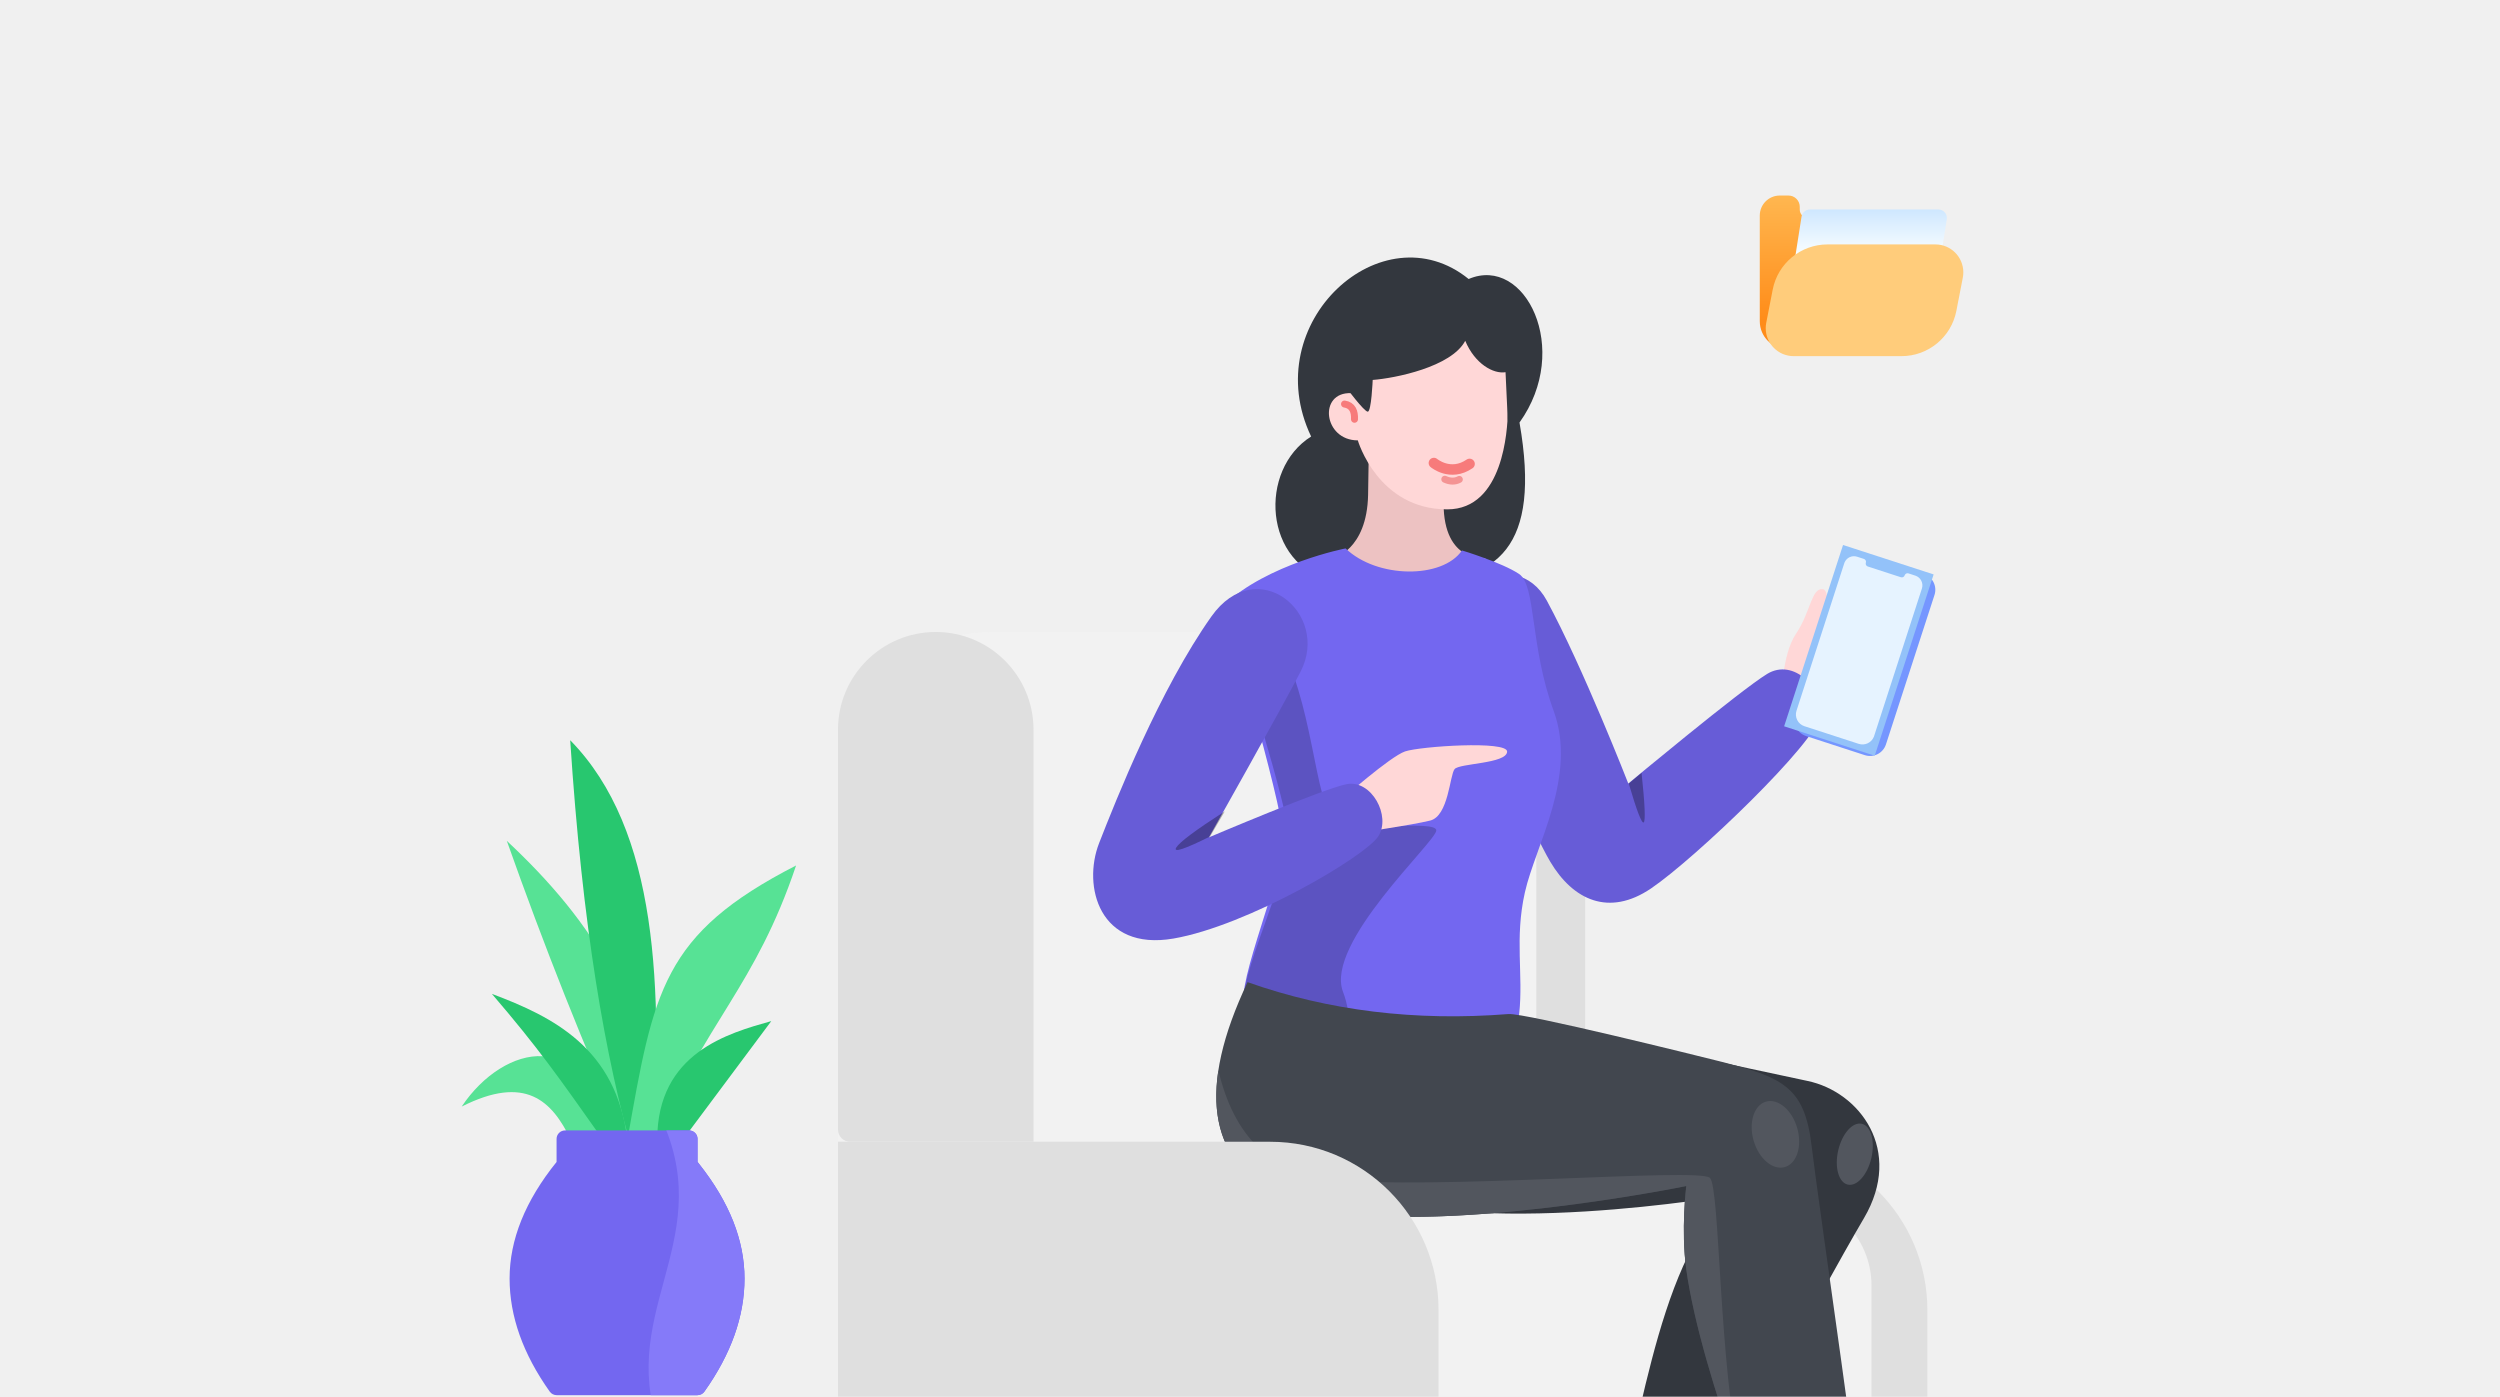
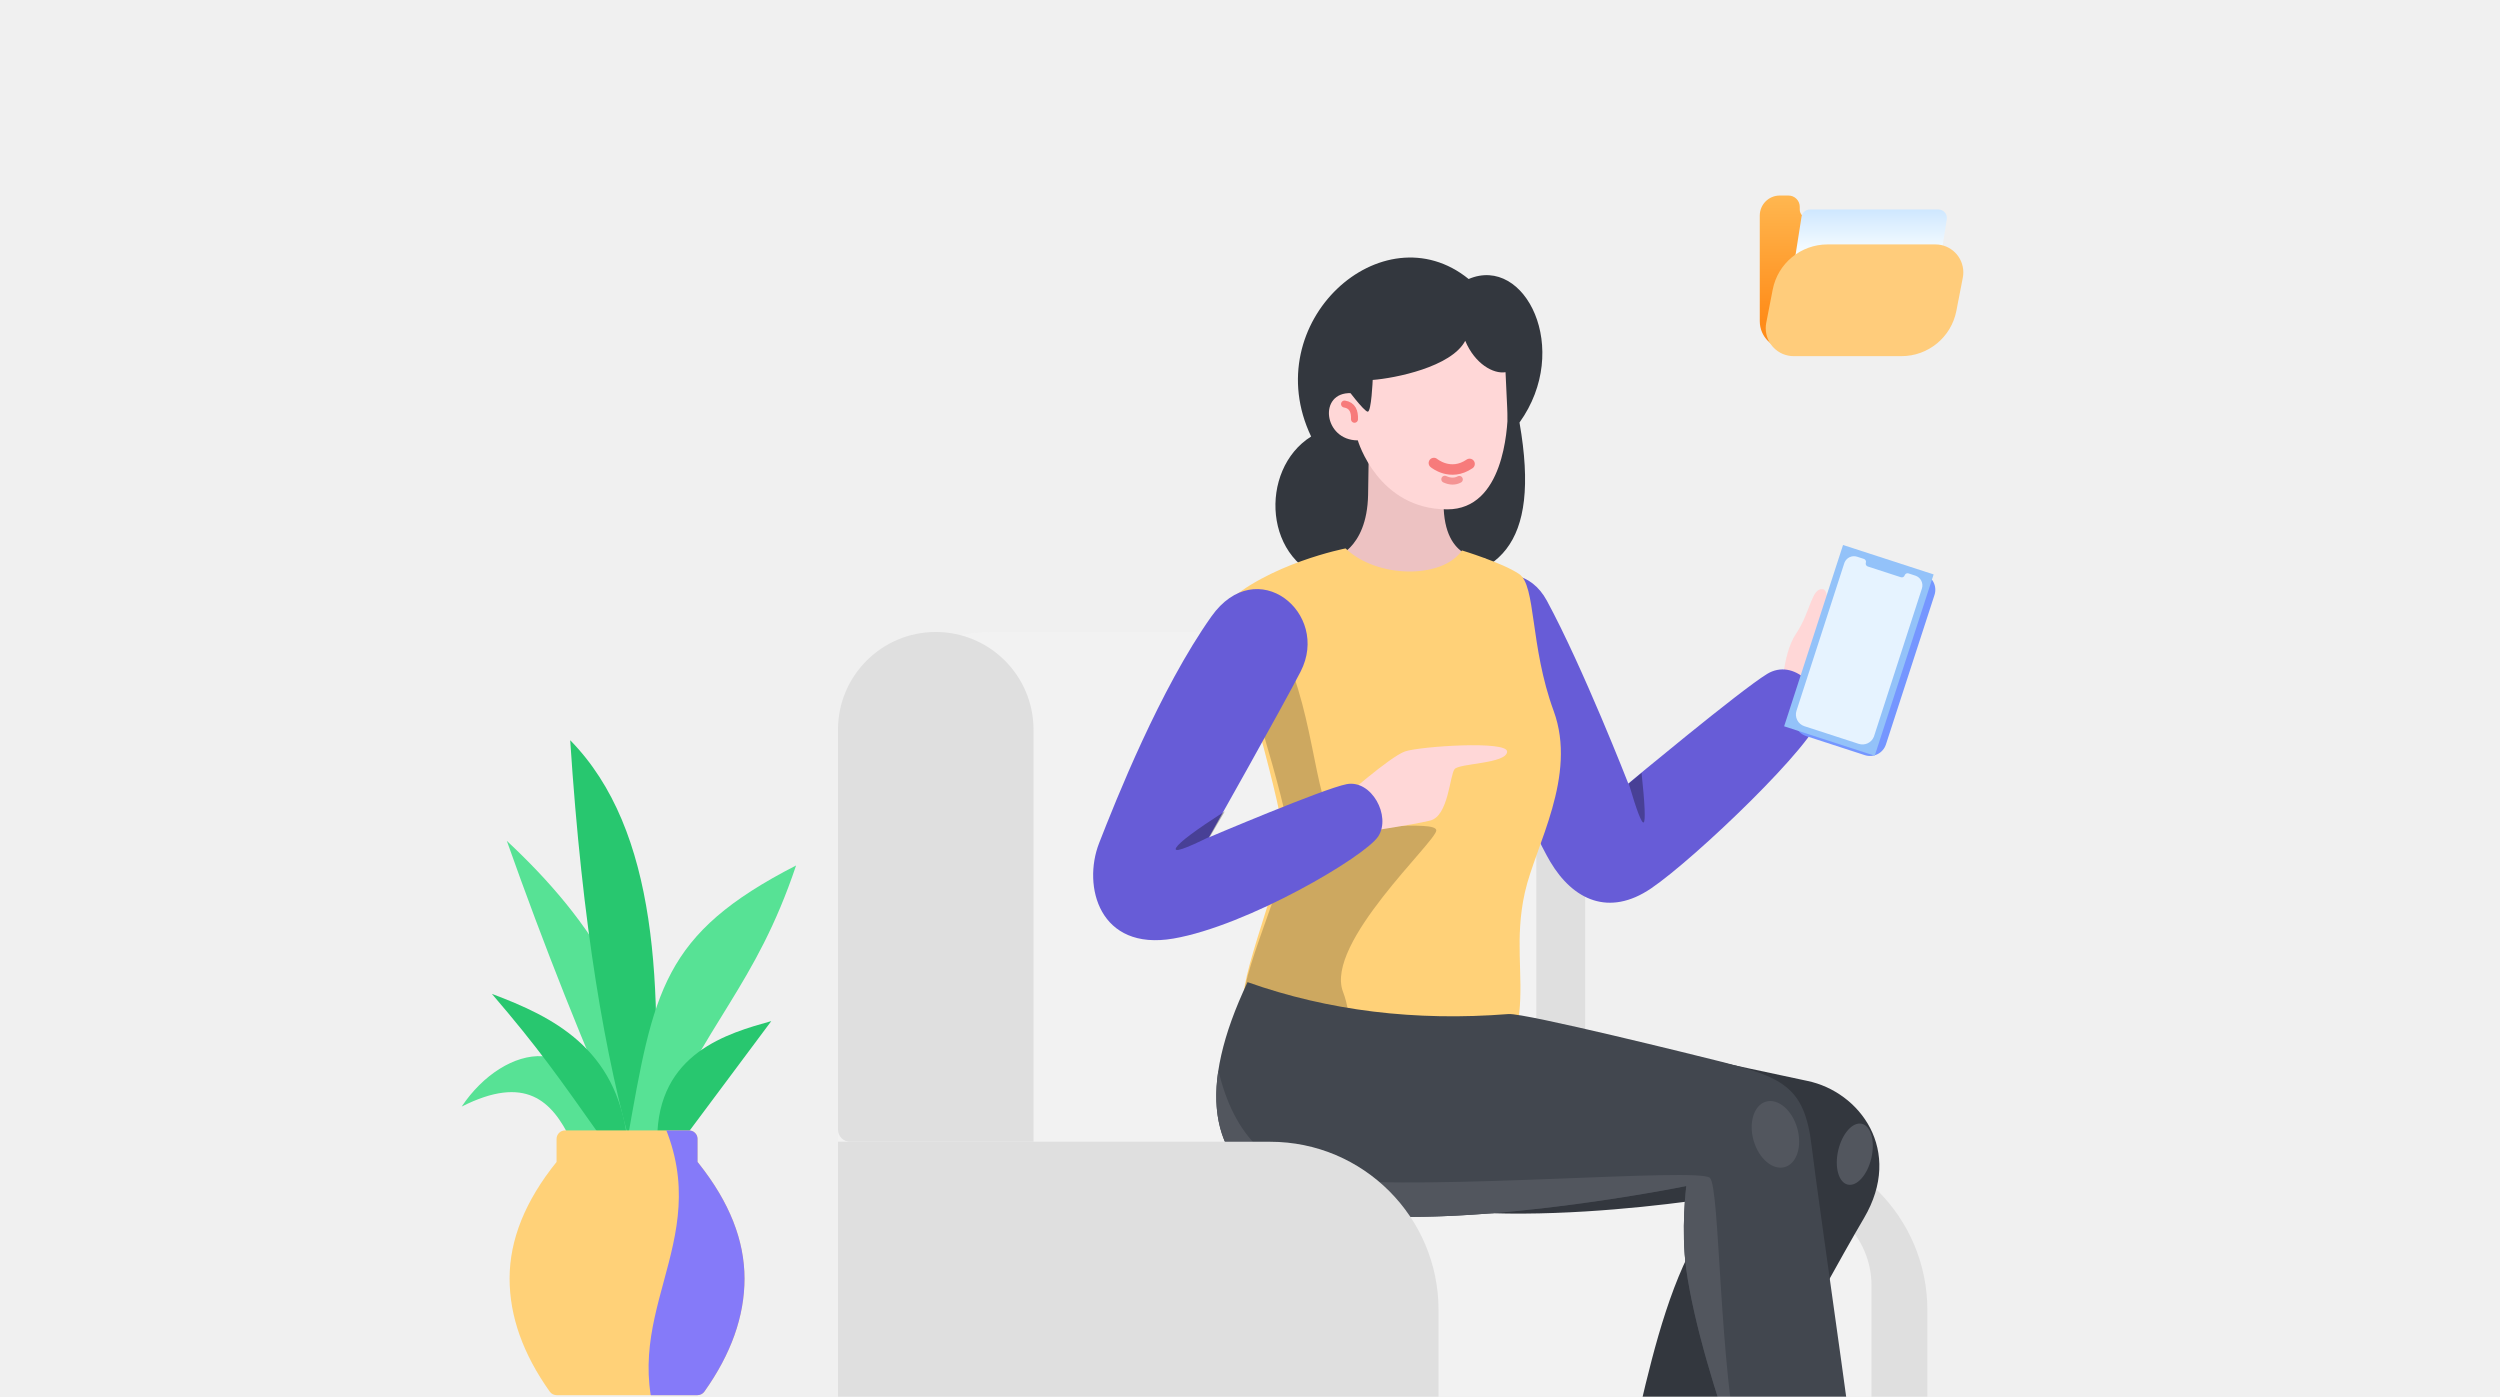
<svg xmlns="http://www.w3.org/2000/svg" xmlns:xlink="http://www.w3.org/1999/xlink" width="358px" height="200px" viewBox="0 0 358 200" version="1.1">
  <defs>
    <path d="M6,0 L352,0 C355.314,-6.08718376e-16 358,2.686 358,6 L358,200 L358,200 L0,200 L0,6 C-4.05812251e-16,2.686 2.686,6.08718376e-16 6,0 Z" id="path-1" />
    <linearGradient x1="50%" y1="81.177%" x2="50%" y2="-34.513%" id="linearGradient-3">
      <stop stop-color="#FF8C19" offset="0%" />
      <stop stop-color="#FFC967" offset="100%" />
    </linearGradient>
    <linearGradient x1="62.11%" y1="31.381%" x2="62.11%" y2="-27.478%" id="linearGradient-4">
      <stop stop-color="#F8FDFF" offset="0%" />
      <stop stop-color="#AAD4FF" offset="100%" />
    </linearGradient>
    <path d="M7.952,0.064 L25.69,0.064 C26.366,0.064 26.914,0.603 26.914,1.268 L26.914,4.578 C31.399,10.144 33.642,15.71 33.642,21.277 C33.642,26.672 31.727,32.066 27.896,37.461 C27.668,37.784 27.293,37.976 26.894,37.976 L6.749,37.976 C6.349,37.976 5.975,37.784 5.746,37.461 C1.915,32.066 0,26.672 0,21.277 C0,15.815 2.159,10.354 6.477,4.893 L6.728,4.578 L6.728,1.268 C6.728,0.603 7.276,0.064 7.952,0.064 Z" id="path-5" />
  </defs>
  <g id="📝-Pages-New" stroke="none" stroke-width="1" fill="none" fill-rule="evenodd">
    <g id="Knowledge-Base" transform="translate(-1052, -791)">
      <g id="Illustration" transform="translate(1052, 791)">
        <mask id="mask-2" fill="white">
          <use xlink:href="#path-1" />
        </mask>
        <g id="Mask" />
        <g mask="url(#mask-2)">
          <g transform="translate(178, 136.5) scale(-1, 1) translate(-178, -136.5) translate(66, 28)">
            <path d="M38.111,135.5 L100,135.5 L100,135.5 L100,201.5 C100,203.709 98.209,205.5 96,205.5 L18,205.5 C15.791,205.5 14,203.709 14,201.5 L14,159.611 C14,146.295 24.795,135.5 38.111,135.5 Z" id="Rectangle" fill="#DFDFDF" />
            <path d="M86.58,62.796 L100,62.5 L100,62.5 L100,142.5 L63,142.5 L63,86.901 C63,73.792 73.474,63.084 86.58,62.796 Z" id="Rectangle" fill="#DFDFDF" />
            <path d="M94.111,62.5 L148.16,62.5 C160.222,62.5 170,72.278 170,84.34 L170,141.753 C170,142.718 169.218,143.5 168.253,143.5 L70,143.5 L70,143.5 L70,86.611 C70,73.295 80.795,62.5 94.111,62.5 Z" id="Rectangle" fill="#F2F2F2" />
            <path d="M156,62.5 C163.732,62.5 170,68.768 170,76.5 L170,133.753 C170,134.718 169.218,135.5 168.253,135.5 L142,135.5 L142,135.5 L142,76.5 C142,68.768 148.268,62.5 156,62.5 Z" id="Rectangle" fill="#DFDFDF" />
            <path d="M34.6,143.5 L96,143.5 L96,143.5 L96,196.5 L22,196.5 L22,156.1 C22,149.141 27.641,143.5 34.6,143.5 Z" id="Rectangle" fill="#F2F2F2" />
            <g id="Wom1.4" stroke-width="1" fill="none" transform="translate(67, 112.5) scale(-1, 1) translate(-67, -112.5) translate(0, 8.5)">
              <g id="Head" transform="translate(26.64127, 0.378756)">
                <path d="M8.147,46.319 C-1.785,44.004 -2.439,30.361 5.112,25.629 C-2.676,9.292 15.333,-6.928 27.669,3.075 C35.756,-0.389 42.476,13.129 34.951,23.628 C38.106,41.654 31.685,46.314 20.109,46.512 L8.147,46.319 Z" id="Path" fill="#33373E" />
                <path d="M8.271,43.06 C8.271,43.06 13.102,41.925 13.27,34.003 C13.437,26.08 13.32,23.376 13.32,23.376 L23.962,23.184 C23.962,23.184 24.078,32.013 24.08,35.207 C24.084,43.785 30.057,43.06 30.057,43.06 C30.057,43.06 28.815,50.016 19.172,50.558 C11.642,50.983 8.271,43.06 8.271,43.06 Z" id="Path" fill="#EDC2C2" />
                <path d="M10.839,19.42 C6.091,19.236 6.866,26.191 11.797,26.182 C11.797,26.182 14.662,36.062 24.607,36.062 C32.684,36.062 33.209,24.546 33.282,22.249 C33.361,19.8 33.371,11.753 33.371,11.753 L10.654,11.742 L10.839,19.42 Z" id="Path" fill="#FFD7D7" />
                <path d="M22.866,28.633 C22.866,28.633 24.498,31.274 27.688,30.334" id="Path" stroke="#F77B7B" stroke-width="1.5" stroke-linecap="round" transform="translate(25.27694, 29.58442) rotate(-18) translate(-25.27694, -29.58442) " />
                <path d="M24.249,31.785 C24.998,32.099 25.708,32.099 26.329,31.738" id="Path" stroke="#F49494" stroke-linecap="round" transform="translate(25.28918, 31.87678) rotate(2) translate(-25.28918, -31.87678) " />
                <path d="M11.057,23.277 C11.356,22.201 11.224,21.261 10.156,20.832" id="Path-8" stroke="#F77B7B" stroke-linecap="round" transform="translate(10.6761, 22.05471) rotate(-13) translate(-10.6761, -22.05471) " />
                <path d="M10.088,18.56 C10.088,18.56 12.69,22.055 13.217,22.073 C13.744,22.092 13.929,17.529 13.929,17.529 C17.121,17.285 25.199,15.675 27.18,11.924 C28.564,15.234 31.212,16.703 32.951,16.421 L33.281,23.452 L34.093,9.317 L9.451,9.317 L10.088,18.56 Z" id="Path" fill="#33373E" />
              </g>
              <g id="LLeg" transform="translate(30.04037, 107.25)" fill="#33373E">
                <path d="M16.635,0.026 C24.043,0.357 65.276,9.483 72.767,11.034 C80.258,12.584 86.591,20.974 80.879,30.689 C74.463,41.595 57.909,72.567 53.889,79.549 C51.9,83.005 41.864,81.067 44.221,75.267 C48.616,64.455 50.657,37.292 61.861,27.388 C61.861,27.388 24.181,33.951 7.905,26.434 C-3.924,20.969 -1.248,-0.775 16.635,0.026 Z" id="Path" />
              </g>
              <g id="LArm" transform="translate(52.38391, 45.76)">
                <path d="M46.782,17.675 C46.782,17.675 46.699,11.643 48.807,8.49 C50.916,5.338 50.999,1.989 52.595,2.099 C54.191,2.208 52.611,9.992 52.611,9.992 C52.611,9.992 54.636,9.218 56.09,8.239 C57.545,7.26 61.955,2.432 62.986,3.288 C64.734,4.745 61.919,12.967 60.386,14.61 C58.848,16.255 50.445,21.661 50.445,21.661 L46.782,17.675 Z" id="Path" fill="#FFD7D7" />
                <path d="M1.256,14.061 C4.702,22.06 11.012,36.754 13.613,41.138 C16.873,46.628 22.014,49.047 28.033,44.973 C34.357,40.693 51.771,23.999 52.282,20.217 C52.788,16.435 48.526,11.898 44.669,14.247 C40.812,16.596 24.787,29.942 24.787,29.942 C24.787,29.942 18.32,13.351 13.117,3.74 C8.611,-4.575 -3.99,1.9 1.256,14.061 Z" id="Path" fill="#675CD7" />
                <path d="M24.854,29.951 C26.012,33.882 26.726,35.733 26.997,35.506 C27.268,35.278 27.164,32.913 26.687,28.41 L24.854,29.951 Z" id="Path" fill-opacity="0.303" fill="#000000" />
              </g>
              <g id="PhoneMini4" transform="translate(110.3976, 56.90821) scale(-1, 1) rotate(-18) translate(-110.3976, -56.90821) translate(102.3976, 42.40821)">
                <g id="Group-3" transform="translate(0, 0)">
                  <path d="M2.834,1.009 L11.674,1.009 C12.999,1.009 14.074,2.083 14.074,3.409 L14.074,25.909 C14.074,27.234 12.999,28.309 11.674,28.309 L2.834,28.309 C1.509,28.309 0.434,27.234 0.434,25.909 L0.434,3.409 C0.434,2.083 1.509,1.009 2.834,1.009 Z" id="Rectangle" fill="#7596FF" fill-rule="nonzero" />
                  <rect id="Rectangle" fill="#93C2F9" x="1.461" y="0.65" width="13.64" height="27.3" />
                  <path d="M3.899,1.625 L4.934,1.625 C5.145,1.625 5.32,1.777 5.356,1.977 L5.363,2.055 C5.363,2.292 5.555,2.484 5.793,2.484 L10.781,2.484 C10.991,2.484 11.167,2.332 11.203,2.132 L11.21,2.055 C11.21,1.817 11.402,1.625 11.639,1.625 L12.669,1.625 C13.433,1.625 14.06,2.214 14.121,2.964 L14.126,3.085 L14.126,3.085 L14.106,25.285 C14.104,26.254 13.319,27.038 12.351,27.04 L4.167,27.04 C3.241,27.041 2.482,26.323 2.418,25.412 L2.413,25.287 C2.413,25.286 2.413,25.285 2.415,25.285 L2.434,3.09 C2.435,2.281 3.091,1.625 3.899,1.625 Z" id="Rectangle" fill="#E6F3FF" fill-rule="nonzero" />
                </g>
              </g>
              <g id="Body" transform="translate(19.19922, 42.03301)">
-                 <path d="M0,8.15 C0,8.15 8.305,35.978 8.551,41.246 C8.797,46.514 1.758,61.997 2.957,65.911 C5.72,74.954 40.995,78.848 42.343,66.682 C42.971,61.009 41.663,55.917 43.17,49.231 C44.672,42.546 50.709,32.612 47.285,23.271 C43.861,13.931 44.778,5.29 42.329,3.657 C39.88,2.024 34.156,0.289 34.156,0.289 C31.372,4.389 21.973,4.329 17.489,-4.61852778e-14 C17.489,-4.61852778e-14 6.348,2.163 0,8.15 Z" id="Path" fill="#7367F0" />
+                 <path d="M0,8.15 C0,8.15 8.305,35.978 8.551,41.246 C8.797,46.514 1.758,61.997 2.957,65.911 C5.72,74.954 40.995,78.848 42.343,66.682 C42.971,61.009 41.663,55.917 43.17,49.231 C44.672,42.546 50.709,32.612 47.285,23.271 C43.861,13.931 44.778,5.29 42.329,3.657 C39.88,2.024 34.156,0.289 34.156,0.289 C31.372,4.389 21.973,4.329 17.489,-4.61852778e-14 C17.489,-4.61852778e-14 6.348,2.163 0,8.15 Z" id="Path" fill="#ffd178" />
                <path d="M7.442,12.657 C12.978,21.448 12.961,36.755 15.934,38.76 C18.907,40.764 30.479,38.797 30.479,40.385 C30.479,41.972 14.488,56.522 17.113,63.477 C18.487,67.119 18.115,70.377 15.994,73.251 L15.302,73.1 C9.002,71.675 3.936,69.117 2.957,65.911 C1.758,61.997 9.609,46.514 9.363,41.246 C9.154,36.774 2.553,16.046 0.563,9.882 C2.183,7.021 4.476,7.946 7.442,12.657 Z" id="Path" fill-opacity="0.199" fill="#000000" />
              </g>
              <g id="RArm" transform="translate(0, 47.85625)">
                <path d="M36.081,30.158 C36.081,30.158 43.076,23.962 45.217,23.243 C47.359,22.524 59.9,21.661 59.821,23.285 C59.731,25.026 52.995,24.926 52.297,25.782 C51.599,26.638 51.44,32.491 48.802,33.148 C46.169,33.805 38.275,34.938 38.275,34.938 L36.081,30.158 Z" id="Path" fill="#FFD7D7" />
                <path d="M17.471,3.926 C10.102,14.334 3.81,30.189 1.395,36.371 C-1.021,42.552 1.416,51.876 12.036,50.045 C22.637,48.22 39.504,38.3 41.37,35.406 C43.237,32.513 40.401,27.247 36.831,27.937 C33.523,28.574 17.116,35.556 17.116,35.556 C17.116,35.556 27.672,16.832 30.249,11.813 C34.554,3.431 23.963,-5.246 17.471,3.926 Z" id="Path" fill="#675CD7" />
                <path d="M17.283,35.428 C13.598,37.26 11.98,37.792 12.429,37.024 C12.879,36.255 15.2,34.521 19.393,31.821 L17.283,35.428 Z" id="Path" fill-opacity="0.303" fill="#000000" />
              </g>
              <g id="RLeg" transform="translate(17.86184, 104)">
                <path d="M4.789,0.143 C-2.392,15.318 -0.936,25.511 9.154,30.722 C23.792,38.281 67.612,29.341 67.612,29.341 C67.612,29.341 66.829,35.65 67.612,41.277 C69.657,55.972 79.383,80.456 81.441,83.533 C84.286,87.787 92.955,84.579 93.118,81.036 C93.282,77.494 86.583,32.251 85.565,23.623 C84.552,14.995 81.352,13.742 72.008,11.383 C69.862,10.842 44.476,4.528 42.151,4.712 C28.829,5.766 16.375,4.243 4.789,0.143 Z" id="Path" fill="#42474F" />
                <path d="M16.595,28.373 C31.087,29.998 69.453,26.648 70.994,28.17 C72.465,29.624 72.22,54.905 75.52,69.538 L75.018,68.156 C71.914,59.53 68.692,49.038 67.612,41.277 C66.829,35.65 67.612,29.341 67.612,29.341 L65.845,29.683 C57.515,31.249 22.035,37.374 9.154,30.722 C2.175,27.118 -0.673,21.13 0.61,12.759 C2.819,22.221 8.148,27.426 16.595,28.373 Z" id="Path" fill="#52565E" />
                <ellipse id="Oval" fill="#52565E" transform="translate(91.74491, 24.78125) rotate(13) translate(-91.74491, -24.78125) " cx="91.745" cy="24.781" rx="2.436" ry="4.469" />
                <ellipse id="Oval" fill="#52565E" transform="translate(80.37828, 21.9375) rotate(-16) translate(-80.37828, -21.9375) " cx="80.378" cy="21.938" rx="3.248" ry="4.875" />
              </g>
            </g>
            <path d="M108.111,135.5 L170,135.5 L170,135.5 L170,203.753 C170,204.718 169.218,205.5 168.253,205.5 L84,205.5 L84,205.5 L84,159.611 C84,146.295 94.795,135.5 108.111,135.5 Z" id="Rectangle" fill="#DFDFDF" />
            <g id="Group-37" stroke-width="1" fill="none" transform="translate(23, 11.5) scale(-1, 1) translate(-23, -11.5) translate(8, 0)">
              <path d="M2.862,0 L4.11,0 C5.002,5.82428401e-17 5.725,0.723 5.725,1.615 L5.725,2.01 C5.725,2.683 6.271,3.229 6.944,3.229 L22,3.229 C24.209,3.229 26,5.02 26,7.229 L26,18 C26,20.209 24.209,22 22,22 L4,22 C1.791,22 2.705415e-16,20.209 0,18 L0,2.862 C-1.93595067e-16,1.282 1.282,2.90392601e-16 2.862,0 Z" id="Rectangle" fill="url(#linearGradient-3)" />
              <path d="M7.184,2 L25.574,2 C26.248,2 26.794,2.546 26.794,3.219 C26.794,3.283 26.789,3.346 26.779,3.408 L24.021,20.97 C23.928,21.563 23.417,22 22.816,22 L4.426,22 C3.752,22 3.206,21.454 3.206,20.781 C3.206,20.717 3.211,20.654 3.221,20.592 L5.979,3.03 C6.072,2.437 6.583,2 7.184,2 Z" id="Rectangle" fill="url(#linearGradient-4)" />
              <path d="M29.075,11.763 L28.149,16.526 C27.419,20.285 24.126,23 20.296,23 L4.852,23 C2.643,23 0.852,21.209 0.852,19 C0.852,18.744 0.876,18.489 0.925,18.237 L1.851,13.474 C2.581,9.715 5.874,7 9.704,7 L25.148,7 C27.357,7 29.148,8.791 29.148,11 C29.148,11.256 29.124,11.511 29.075,11.763 Z" id="Rectangle" fill="#FFCC7B" />
            </g>
            <g id="Group-79" stroke-width="1" fill="none" transform="translate(176, 78)">
              <g id="Group-86">
                <path d="M23.979,58.234 C30.346,43.991 36.13,29.363 41.424,14.412 C29.228,25.78 19.744,39.63 21.095,58.234 L23.979,58.234 Z" id="Path-113" fill="#57E295" />
                <path d="M20.586,59.721 C19.079,35.435 19.718,12.88 32.347,0 C30.605,26.665 27.346,45.45 23.219,59.721 L20.586,59.721 Z" id="Rectangle" fill="#28C76F" />
                <path d="M20.007,57.192 C12.951,40.221 5.861,35.356 2.45563569e-14,17.935 C19.181,27.771 20.383,35.893 24.148,57.192 L20.007,57.192 Z" id="Path-112" fill="#57E295" />
                <path d="M16.209,57.192 L3.551,40.221 C9.665,41.944 19.883,44.735 19.883,57.192 L16.209,57.192 Z" id="Path-114" fill="#28C76F" />
                <path d="M28.048,57.192 L32.271,57.192 C34.954,51.651 38.735,47.837 47.884,52.461 C41.887,43.427 29.583,40.694 28.048,57.192 Z" id="Path-116" fill="#57E295" />
                <path d="M24.164,57.192 L27.675,57.192 C34.12,48.078 36.891,44.106 43.56,36.323 C34.774,39.62 25.756,44.106 24.164,57.192 Z" id="Path-117" fill="#28C76F" />
              </g>
              <g id="Group-85" transform="translate(7.384615, 55.8125)">
                <mask id="mask-6" fill="white">
                  <use xlink:href="#path-5" />
                </mask>
-                 <use id="Rectangle" fill="#7367F0" xlink:href="#path-5" />
+                 <use id="Rectangle" fill="#ffd178" xlink:href="#path-5" />
                <path d="M-4.282,-0.978 L11.622,-0.978 C4.008,16.458 19.027,26.784 11.622,44.155 L-4.282,44.155 L-4.282,-0.978 Z" id="Rectangle" fill="#857AF9" mask="url(#mask-6)" />
              </g>
            </g>
          </g>
        </g>
      </g>
    </g>
  </g>
</svg>
